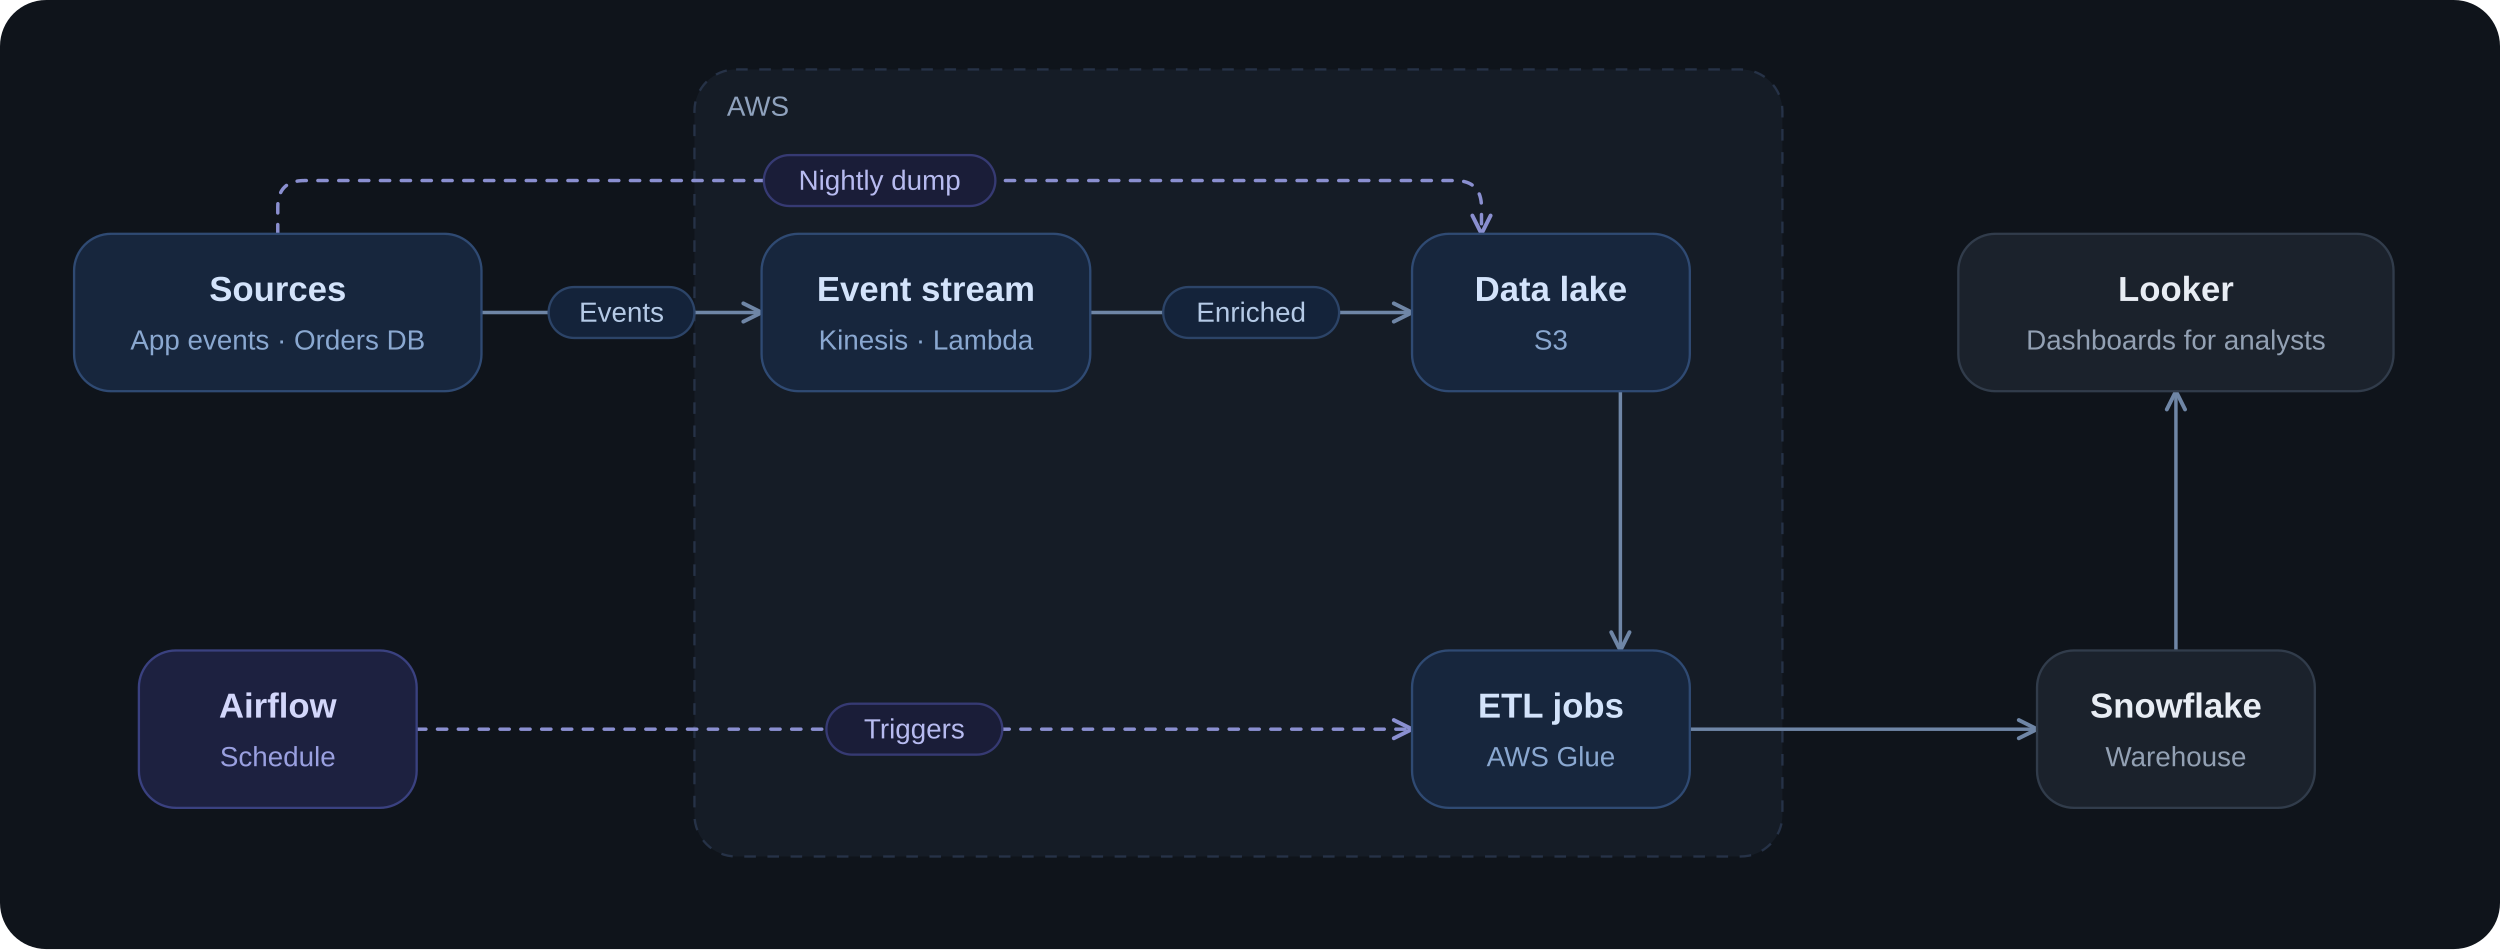
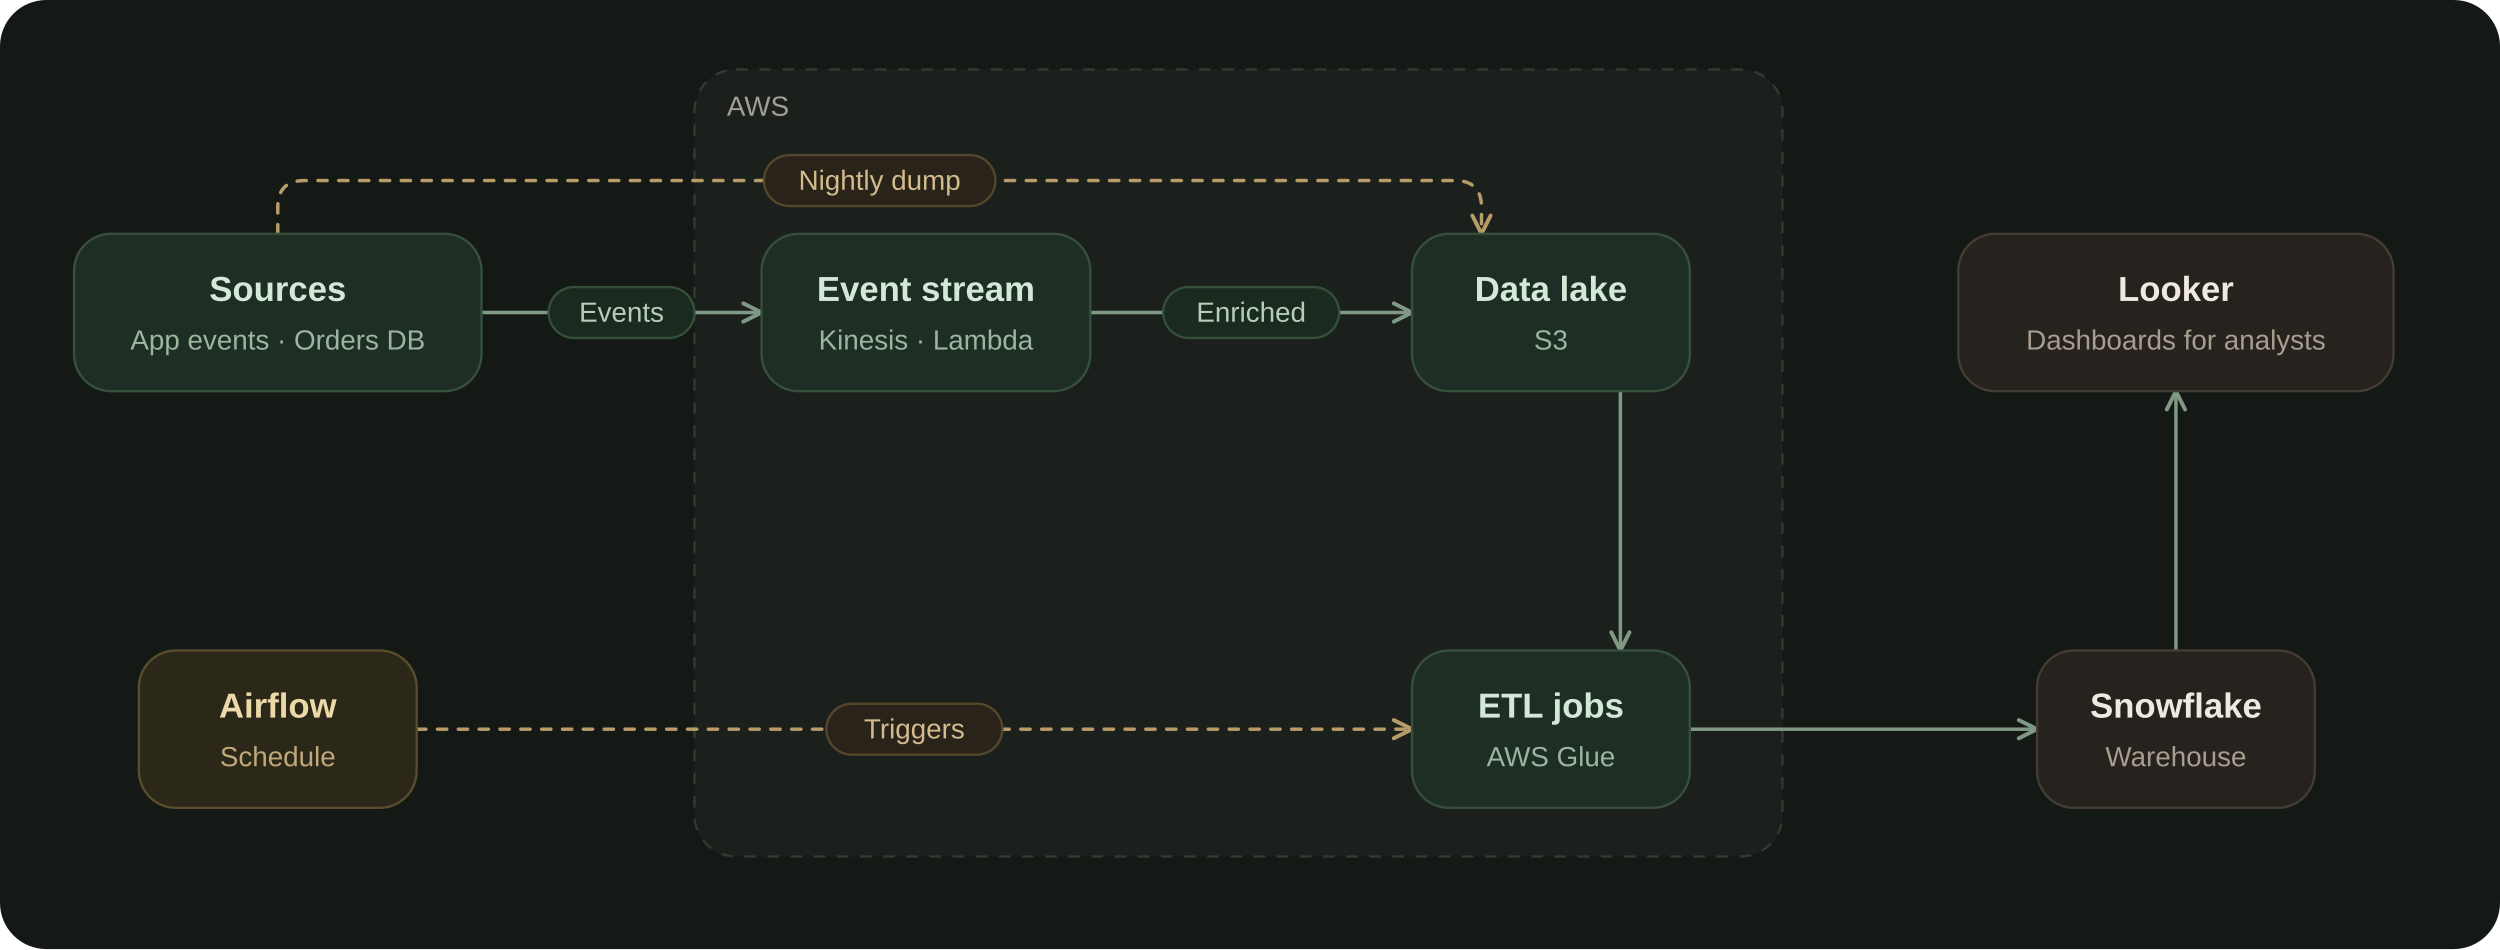
<svg xmlns="http://www.w3.org/2000/svg" width="1080" height="410" viewBox="0 0 1080 410" role="img" aria-labelledby="title desc">
  <defs>
    <marker id="solid" viewBox="0 0 8 8" refX="7" refY="4" markerWidth="7" markerHeight="7" orient="auto" overflow="visible">
-       <path d="M1 1 L7 4 L1 7" fill="none" stroke="#6f86a6" stroke-width="1.3" stroke-linecap="round" stroke-linejoin="round" />
+       <path d="M1 1 L7 4 L1 7" fill="none" stroke="#7f9984" stroke-width="1.3" stroke-linecap="round" stroke-linejoin="round" />
    </marker>
    <marker id="solid-start" viewBox="0 0 8 8" refX="1" refY="4" markerWidth="7" markerHeight="7" orient="auto" overflow="visible">
-       <path d="M7 1 L1 4 L7 7" fill="none" stroke="#6f86a6" stroke-width="1.3" stroke-linecap="round" stroke-linejoin="round" />
+       <path d="M7 1 L1 4 L7 7" fill="none" stroke="#7f9984" stroke-width="1.3" stroke-linecap="round" stroke-linejoin="round" />
    </marker>
    <marker id="dashed" viewBox="0 0 8 8" refX="7" refY="4" markerWidth="7" markerHeight="7" orient="auto" overflow="visible">
-       <path d="M1 1 L7 4 L1 7" fill="none" stroke="#8a8fd0" stroke-width="1.3" stroke-linecap="round" stroke-linejoin="round" />
+       <path d="M1 1 L7 4 L1 7" fill="none" stroke="#b79c6a" stroke-width="1.3" stroke-linecap="round" stroke-linejoin="round" />
    </marker>
    <marker id="dashed-start" viewBox="0 0 8 8" refX="1" refY="4" markerWidth="7" markerHeight="7" orient="auto" overflow="visible">
-       <path d="M7 1 L1 4 L7 7" fill="none" stroke="#8a8fd0" stroke-width="1.3" stroke-linecap="round" stroke-linejoin="round" />
+       <path d="M7 1 L1 4 L7 7" fill="none" stroke="#b79c6a" stroke-width="1.3" stroke-linecap="round" stroke-linejoin="round" />
    </marker>
  </defs>
-   <rect width="1080" height="410" rx="20" fill="#0f141b" />
+   <rect width="1080" height="410" rx="20" fill="#151916" />
  <g font-family="Geist, &quot;Noto Sans KR&quot;, &quot;Malgun Gothic&quot;, &quot;Apple SD Gothic Neo&quot;, &quot;Noto Sans JP&quot;, &quot;Yu Gothic&quot;, &quot;Hiragino Sans&quot;, &quot;Noto Sans SC&quot;, &quot;Microsoft YaHei&quot;, &quot;PingFang SC&quot;, Arial, Helvetica, sans-serif">
-     <rect x="300" y="30" width="470" height="340" rx="18" fill="#151c26" stroke="#263247" stroke-dasharray="5 5" />
-     <text x="314" y="50" font-size="12" fill="#8fa2bd">AWS</text>
-     <path d="M208 135 L329 135" fill="none" stroke="#6f86a6" stroke-width="1.5" stroke-linecap="round" stroke-linejoin="round" marker-end="url(#solid)" />
-     <path d="M471 135 L610 135" fill="none" stroke="#6f86a6" stroke-width="1.5" stroke-linecap="round" stroke-linejoin="round" marker-end="url(#solid)" />
-     <path d="M120 101 L120 89.5 Q120 78 131.5 78 L628.5 78 Q640 78 640 89.5 L640 101" fill="none" stroke="#8a8fd0" stroke-width="1.5" stroke-linecap="round" stroke-linejoin="round" stroke-dasharray="4 5" marker-end="url(#dashed)" />
-     <path d="M700 169 L700 281" fill="none" stroke="#6f86a6" stroke-width="1.5" stroke-linecap="round" stroke-linejoin="round" marker-end="url(#solid)" />
-     <path d="M180 315 L610 315" fill="none" stroke="#8a8fd0" stroke-width="1.5" stroke-linecap="round" stroke-linejoin="round" stroke-dasharray="4 5" marker-end="url(#dashed)" />
-     <path d="M730 315 L880 315" fill="none" stroke="#6f86a6" stroke-width="1.5" stroke-linecap="round" stroke-linejoin="round" marker-end="url(#solid)" />
-     <path d="M940 281 L940 169" fill="none" stroke="#6f86a6" stroke-width="1.5" stroke-linecap="round" stroke-linejoin="round" marker-end="url(#solid)" />
+     <rect x="300" y="30" width="470" height="340" rx="18" fill="#1b201c" stroke="#323a33" stroke-dasharray="5 5" />
+     <text x="314" y="50" font-size="12" fill="#a39f94">AWS</text>
+     <path d="M208 135 L329 135" fill="none" stroke="#7f9984" stroke-width="1.5" stroke-linecap="round" stroke-linejoin="round" marker-end="url(#solid)" />
+     <path d="M471 135 L610 135" fill="none" stroke="#7f9984" stroke-width="1.5" stroke-linecap="round" stroke-linejoin="round" marker-end="url(#solid)" />
+     <path d="M120 101 L120 89.5 Q120 78 131.5 78 L628.5 78 Q640 78 640 89.5 L640 101" fill="none" stroke="#b79c6a" stroke-width="1.5" stroke-linecap="round" stroke-linejoin="round" stroke-dasharray="4 5" marker-end="url(#dashed)" />
+     <path d="M700 169 L700 281" fill="none" stroke="#7f9984" stroke-width="1.5" stroke-linecap="round" stroke-linejoin="round" marker-end="url(#solid)" />
+     <path d="M180 315 L610 315" fill="none" stroke="#b79c6a" stroke-width="1.5" stroke-linecap="round" stroke-linejoin="round" stroke-dasharray="4 5" marker-end="url(#dashed)" />
+     <path d="M730 315 L880 315" fill="none" stroke="#7f9984" stroke-width="1.5" stroke-linecap="round" stroke-linejoin="round" marker-end="url(#solid)" />
+     <path d="M940 281 L940 169" fill="none" stroke="#7f9984" stroke-width="1.5" stroke-linecap="round" stroke-linejoin="round" marker-end="url(#solid)" />
    <g text-anchor="middle">
-       <rect x="32" y="101" width="176" height="68" rx="16" fill="#17263d" stroke="#2f4a73" />
-       <text x="120" y="130" font-size="15" font-weight="600" fill="#d3e3fb">Sources</text>
-       <text x="120" y="151" font-size="12" fill="#8aa8d1">App events · Orders DB</text>
-       <rect x="329" y="101" width="142" height="68" rx="16" fill="#17263d" stroke="#2f4a73" />
-       <text x="400" y="130" font-size="15" font-weight="600" fill="#d3e3fb">Event stream</text>
-       <text x="400" y="151" font-size="12" fill="#8aa8d1">Kinesis · Lambda</text>
-       <rect x="610" y="101" width="120" height="68" rx="16" fill="#17263d" stroke="#2f4a73" />
-       <text x="670" y="130" font-size="15" font-weight="600" fill="#d3e3fb">Data lake</text>
-       <text x="670" y="151" font-size="12" fill="#8aa8d1">S3</text>
-       <rect x="610" y="281" width="120" height="68" rx="16" fill="#17263d" stroke="#2f4a73" />
-       <text x="670" y="310" font-size="15" font-weight="600" fill="#d3e3fb">ETL jobs</text>
-       <text x="670" y="331" font-size="12" fill="#8aa8d1">AWS Glue</text>
-       <rect x="60" y="281" width="120" height="68" rx="16" fill="#1d2140" stroke="#3a4180" />
-       <text x="120" y="310" font-size="15" font-weight="600" fill="#d3d7fb">Airflow</text>
-       <text x="120" y="331" font-size="12" fill="#9aa0e0">Schedule</text>
-       <rect x="880" y="281" width="120" height="68" rx="16" fill="#1b222c" stroke="#313c4b" />
-       <text x="940" y="310" font-size="15" font-weight="600" fill="#e8edf4">Snowflake</text>
-       <text x="940" y="331" font-size="12" fill="#93a1b4">Warehouse</text>
-       <rect x="846" y="101" width="188" height="68" rx="16" fill="#1b222c" stroke="#313c4b" />
-       <text x="940" y="130" font-size="15" font-weight="600" fill="#e8edf4">Looker</text>
-       <text x="940" y="151" font-size="12" fill="#93a1b4">Dashboards for analysts</text>
-       <rect x="237" y="124" width="63" height="22" rx="11" fill="#14233a" stroke="#2c4468" />
-       <text x="268.5" y="139" font-size="12" fill="#b5cae6">Events</text>
-       <rect x="502.5" y="124" width="76" height="22" rx="11" fill="#14233a" stroke="#2c4468" />
-       <text x="540.5" y="139" font-size="12" fill="#b5cae6">Enriched</text>
-       <rect x="330" y="67" width="100" height="22" rx="11" fill="#1a1d38" stroke="#363a73" />
-       <text x="380" y="82" font-size="12" fill="#b7bbf0">Nightly dump</text>
-       <rect x="357" y="304" width="76" height="22" rx="11" fill="#1a1d38" stroke="#363a73" />
-       <text x="395" y="319" font-size="12" fill="#b7bbf0">Triggers</text>
+       <rect x="32" y="101" width="176" height="68" rx="16" fill="#1f2e24" stroke="#36503c" />
+       <text x="120" y="130" font-size="15" font-weight="600" fill="#d3e8d6">Sources</text>
+       <text x="120" y="151" font-size="12" fill="#9bb59f">App events · Orders DB</text>
+       <rect x="329" y="101" width="142" height="68" rx="16" fill="#1f2e24" stroke="#36503c" />
+       <text x="400" y="130" font-size="15" font-weight="600" fill="#d3e8d6">Event stream</text>
+       <text x="400" y="151" font-size="12" fill="#9bb59f">Kinesis · Lambda</text>
+       <rect x="610" y="101" width="120" height="68" rx="16" fill="#1f2e24" stroke="#36503c" />
+       <text x="670" y="130" font-size="15" font-weight="600" fill="#d3e8d6">Data lake</text>
+       <text x="670" y="151" font-size="12" fill="#9bb59f">S3</text>
+       <rect x="610" y="281" width="120" height="68" rx="16" fill="#1f2e24" stroke="#36503c" />
+       <text x="670" y="310" font-size="15" font-weight="600" fill="#d3e8d6">ETL jobs</text>
+       <text x="670" y="331" font-size="12" fill="#9bb59f">AWS Glue</text>
+       <rect x="60" y="281" width="120" height="68" rx="16" fill="#2c2819" stroke="#5a4d2d" />
+       <text x="120" y="310" font-size="15" font-weight="600" fill="#ebd9a9">Airflow</text>
+       <text x="120" y="331" font-size="12" fill="#bfa97a">Schedule</text>
+       <rect x="880" y="281" width="120" height="68" rx="16" fill="#26231e" stroke="#453d32" />
+       <text x="940" y="310" font-size="15" font-weight="600" fill="#f0e9df">Snowflake</text>
+       <text x="940" y="331" font-size="12" fill="#a89d8f">Warehouse</text>
+       <rect x="846" y="101" width="188" height="68" rx="16" fill="#26231e" stroke="#453d32" />
+       <text x="940" y="130" font-size="15" font-weight="600" fill="#f0e9df">Looker</text>
+       <text x="940" y="151" font-size="12" fill="#a89d8f">Dashboards for analysts</text>
+       <rect x="237" y="124" width="63" height="22" rx="11" fill="#1b2a1f" stroke="#34503a" />
+       <text x="268.5" y="139" font-size="12" fill="#b6cdb9">Events</text>
+       <rect x="502.5" y="124" width="76" height="22" rx="11" fill="#1b2a1f" stroke="#34503a" />
+       <text x="540.5" y="139" font-size="12" fill="#b6cdb9">Enriched</text>
+       <rect x="330" y="67" width="100" height="22" rx="11" fill="#29231a" stroke="#55472b" />
+       <text x="380" y="82" font-size="12" fill="#d2bb8c">Nightly dump</text>
+       <rect x="357" y="304" width="76" height="22" rx="11" fill="#29231a" stroke="#55472b" />
+       <text x="395" y="319" font-size="12" fill="#d2bb8c">Triggers</text>
    </g>
  </g>
</svg>
